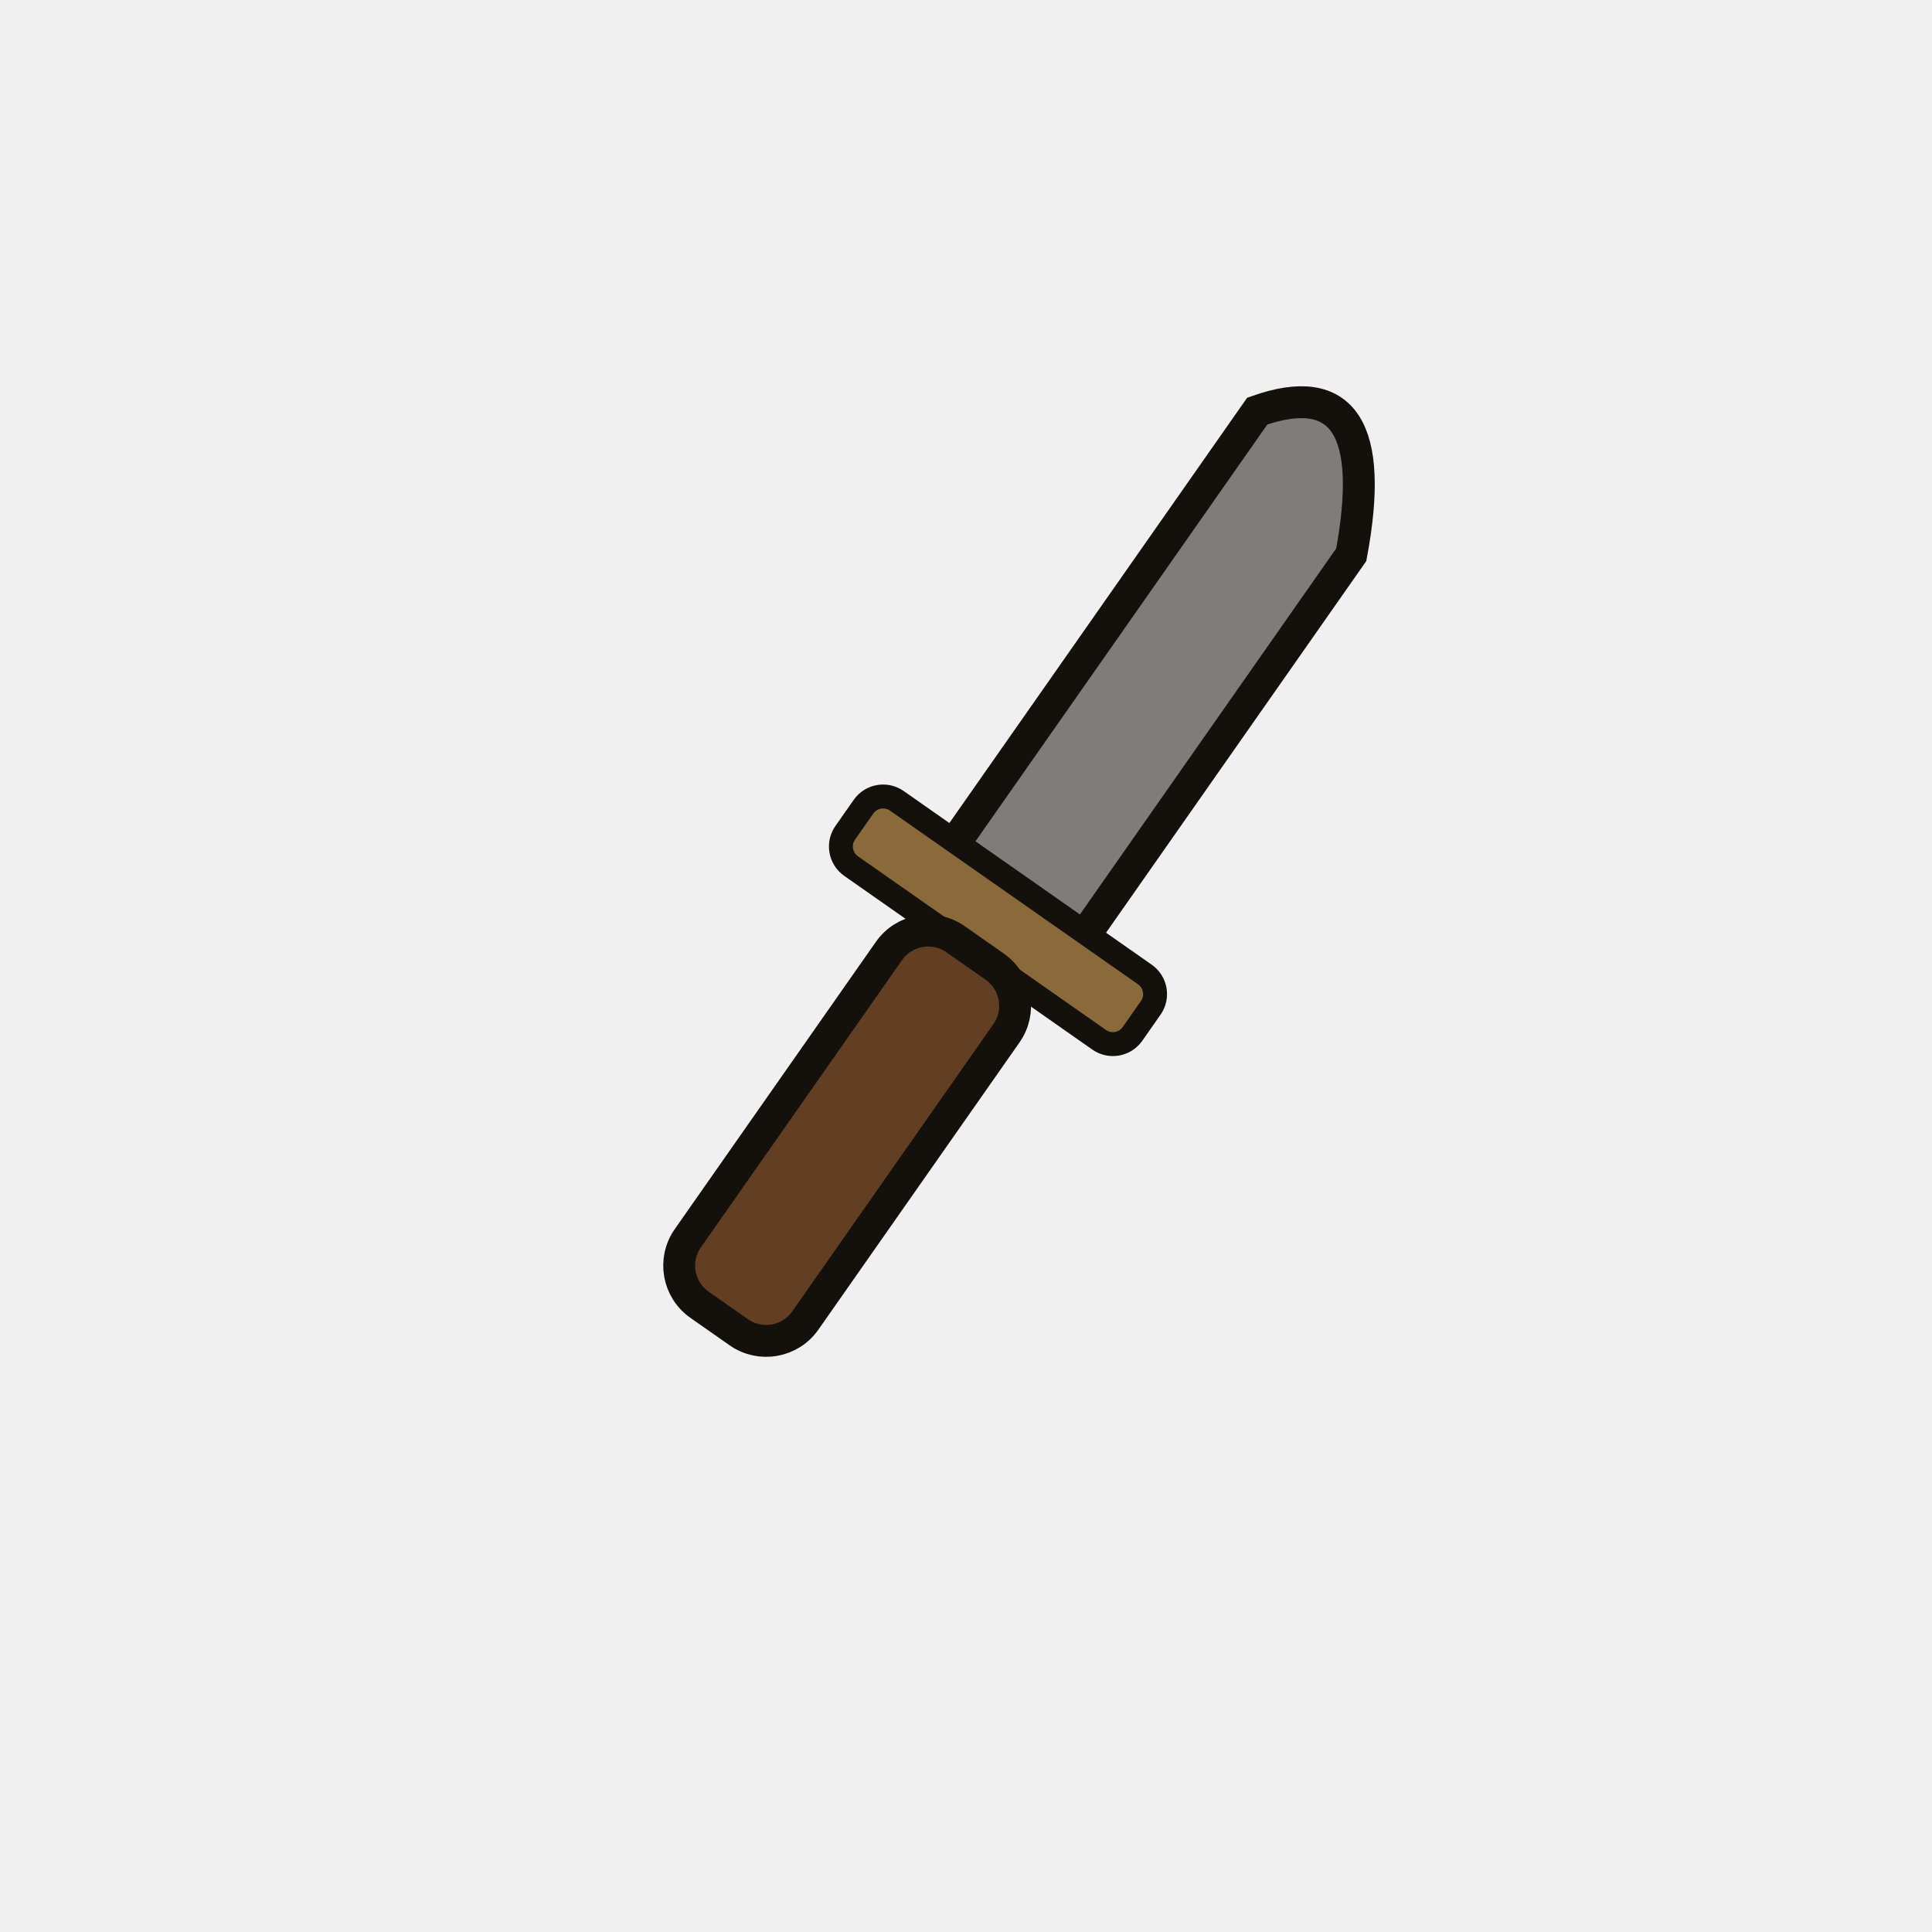
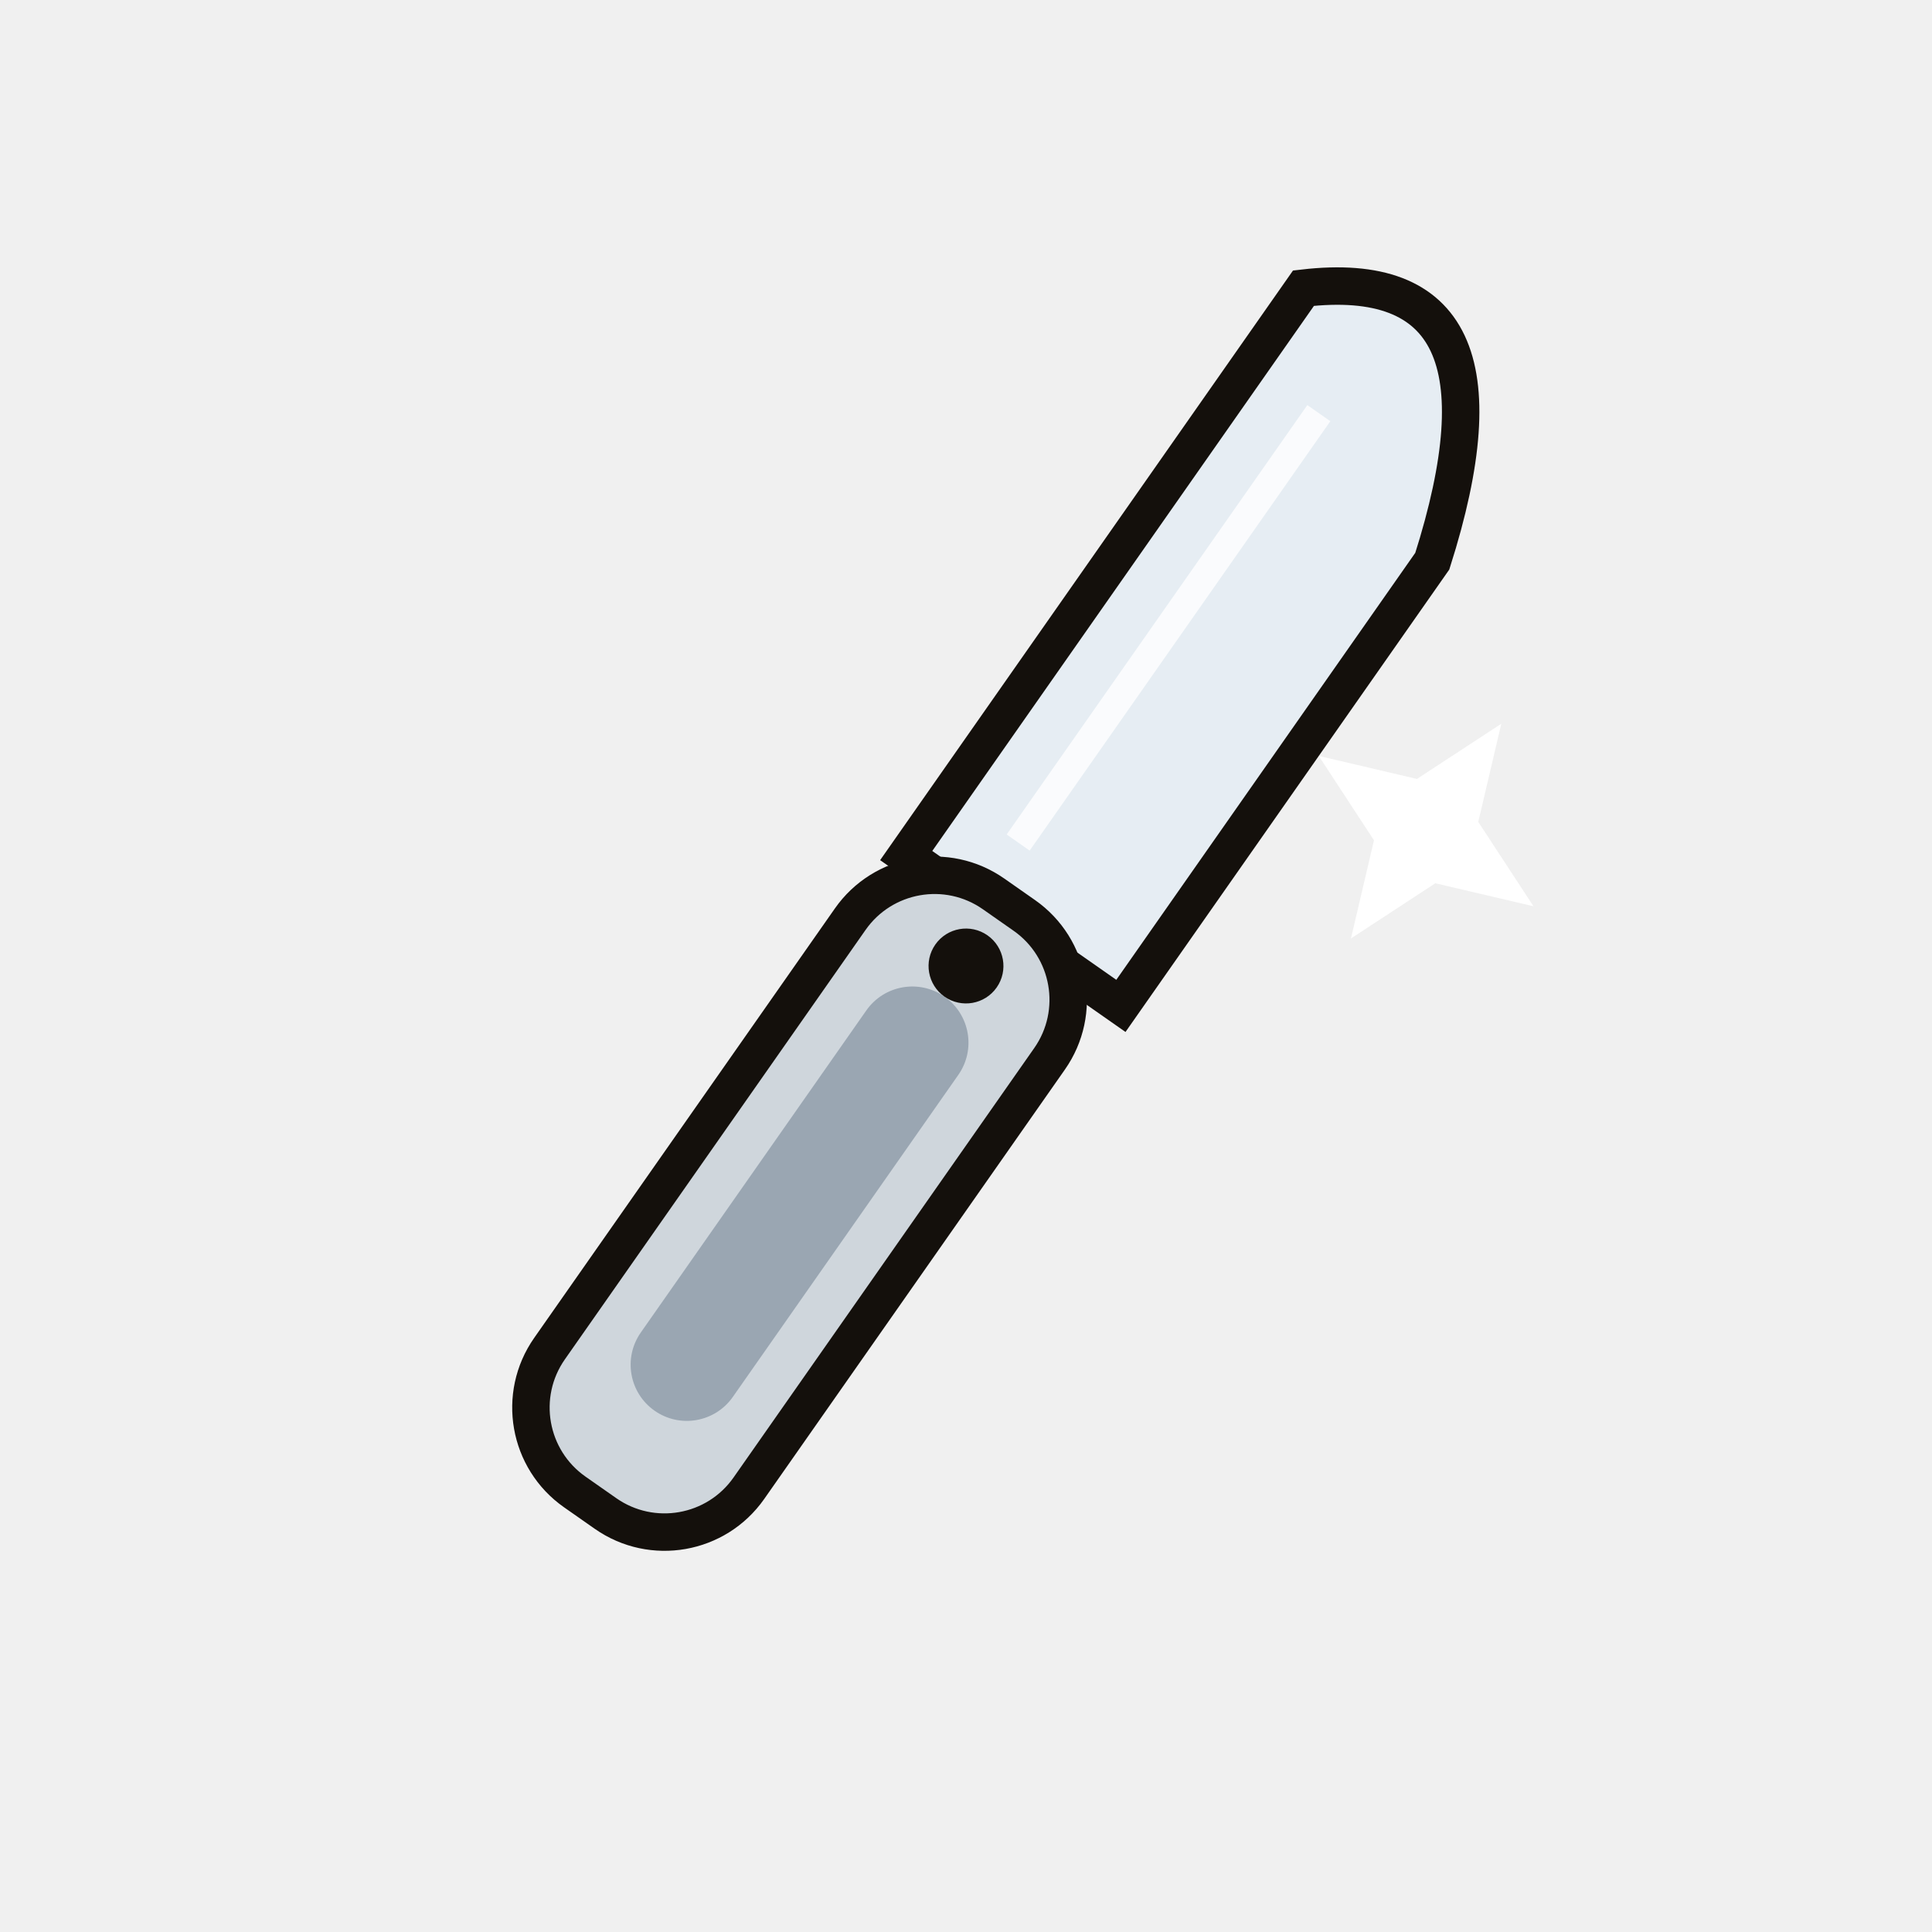
<svg xmlns="http://www.w3.org/2000/svg" viewBox="0 0 200 200" width="200" height="200">
  <defs />
-   <g transform="translate(100 100) rotate(35) scale(0.825)">
-     <path d="M-10,-10 L-10,-78 Q0,-92 10,-70 L10,-10 Z" fill="#7f7d7a" stroke="#14100c" stroke-width="4" />
-     <rect x="-22" y="-12" width="44" height="10" rx="3" fill="#8a6a3a" stroke="#14100c" stroke-width="3" />
-     <rect x="-9" y="-2" width="18" height="56" rx="6" fill="#623e23" stroke="#14100c" stroke-width="4" />
+   <g transform="translate(100 100) rotate(35) scale(0.969)">
+     <path d="M-12,-6 L-12,-80 Q6,-96 16,-64 L16,-6 Z" fill="#e6edf3" stroke="#14100c" stroke-width="4" />
+     <path d="M-3,-14 L-3,-70" stroke="#ffffff" stroke-width="3" stroke-opacity="0.8" />
+     <rect x="-13" y="-8" width="26" height="78" rx="11" fill="#cfd6dc" stroke="#14100c" stroke-width="4" />
+     <rect x="-6" y="4" width="12" height="54" rx="6" fill="#9aa6b2" />
+     <circle cx="0" cy="0" r="4" fill="#14100c" />
+     <path d="M28,-44 l4,-10 l4,10 l10,4 l-10,4 l-4,10 l-4,-10 l-10,-4 Z" fill="#ffffff" />
  </g>
</svg>
